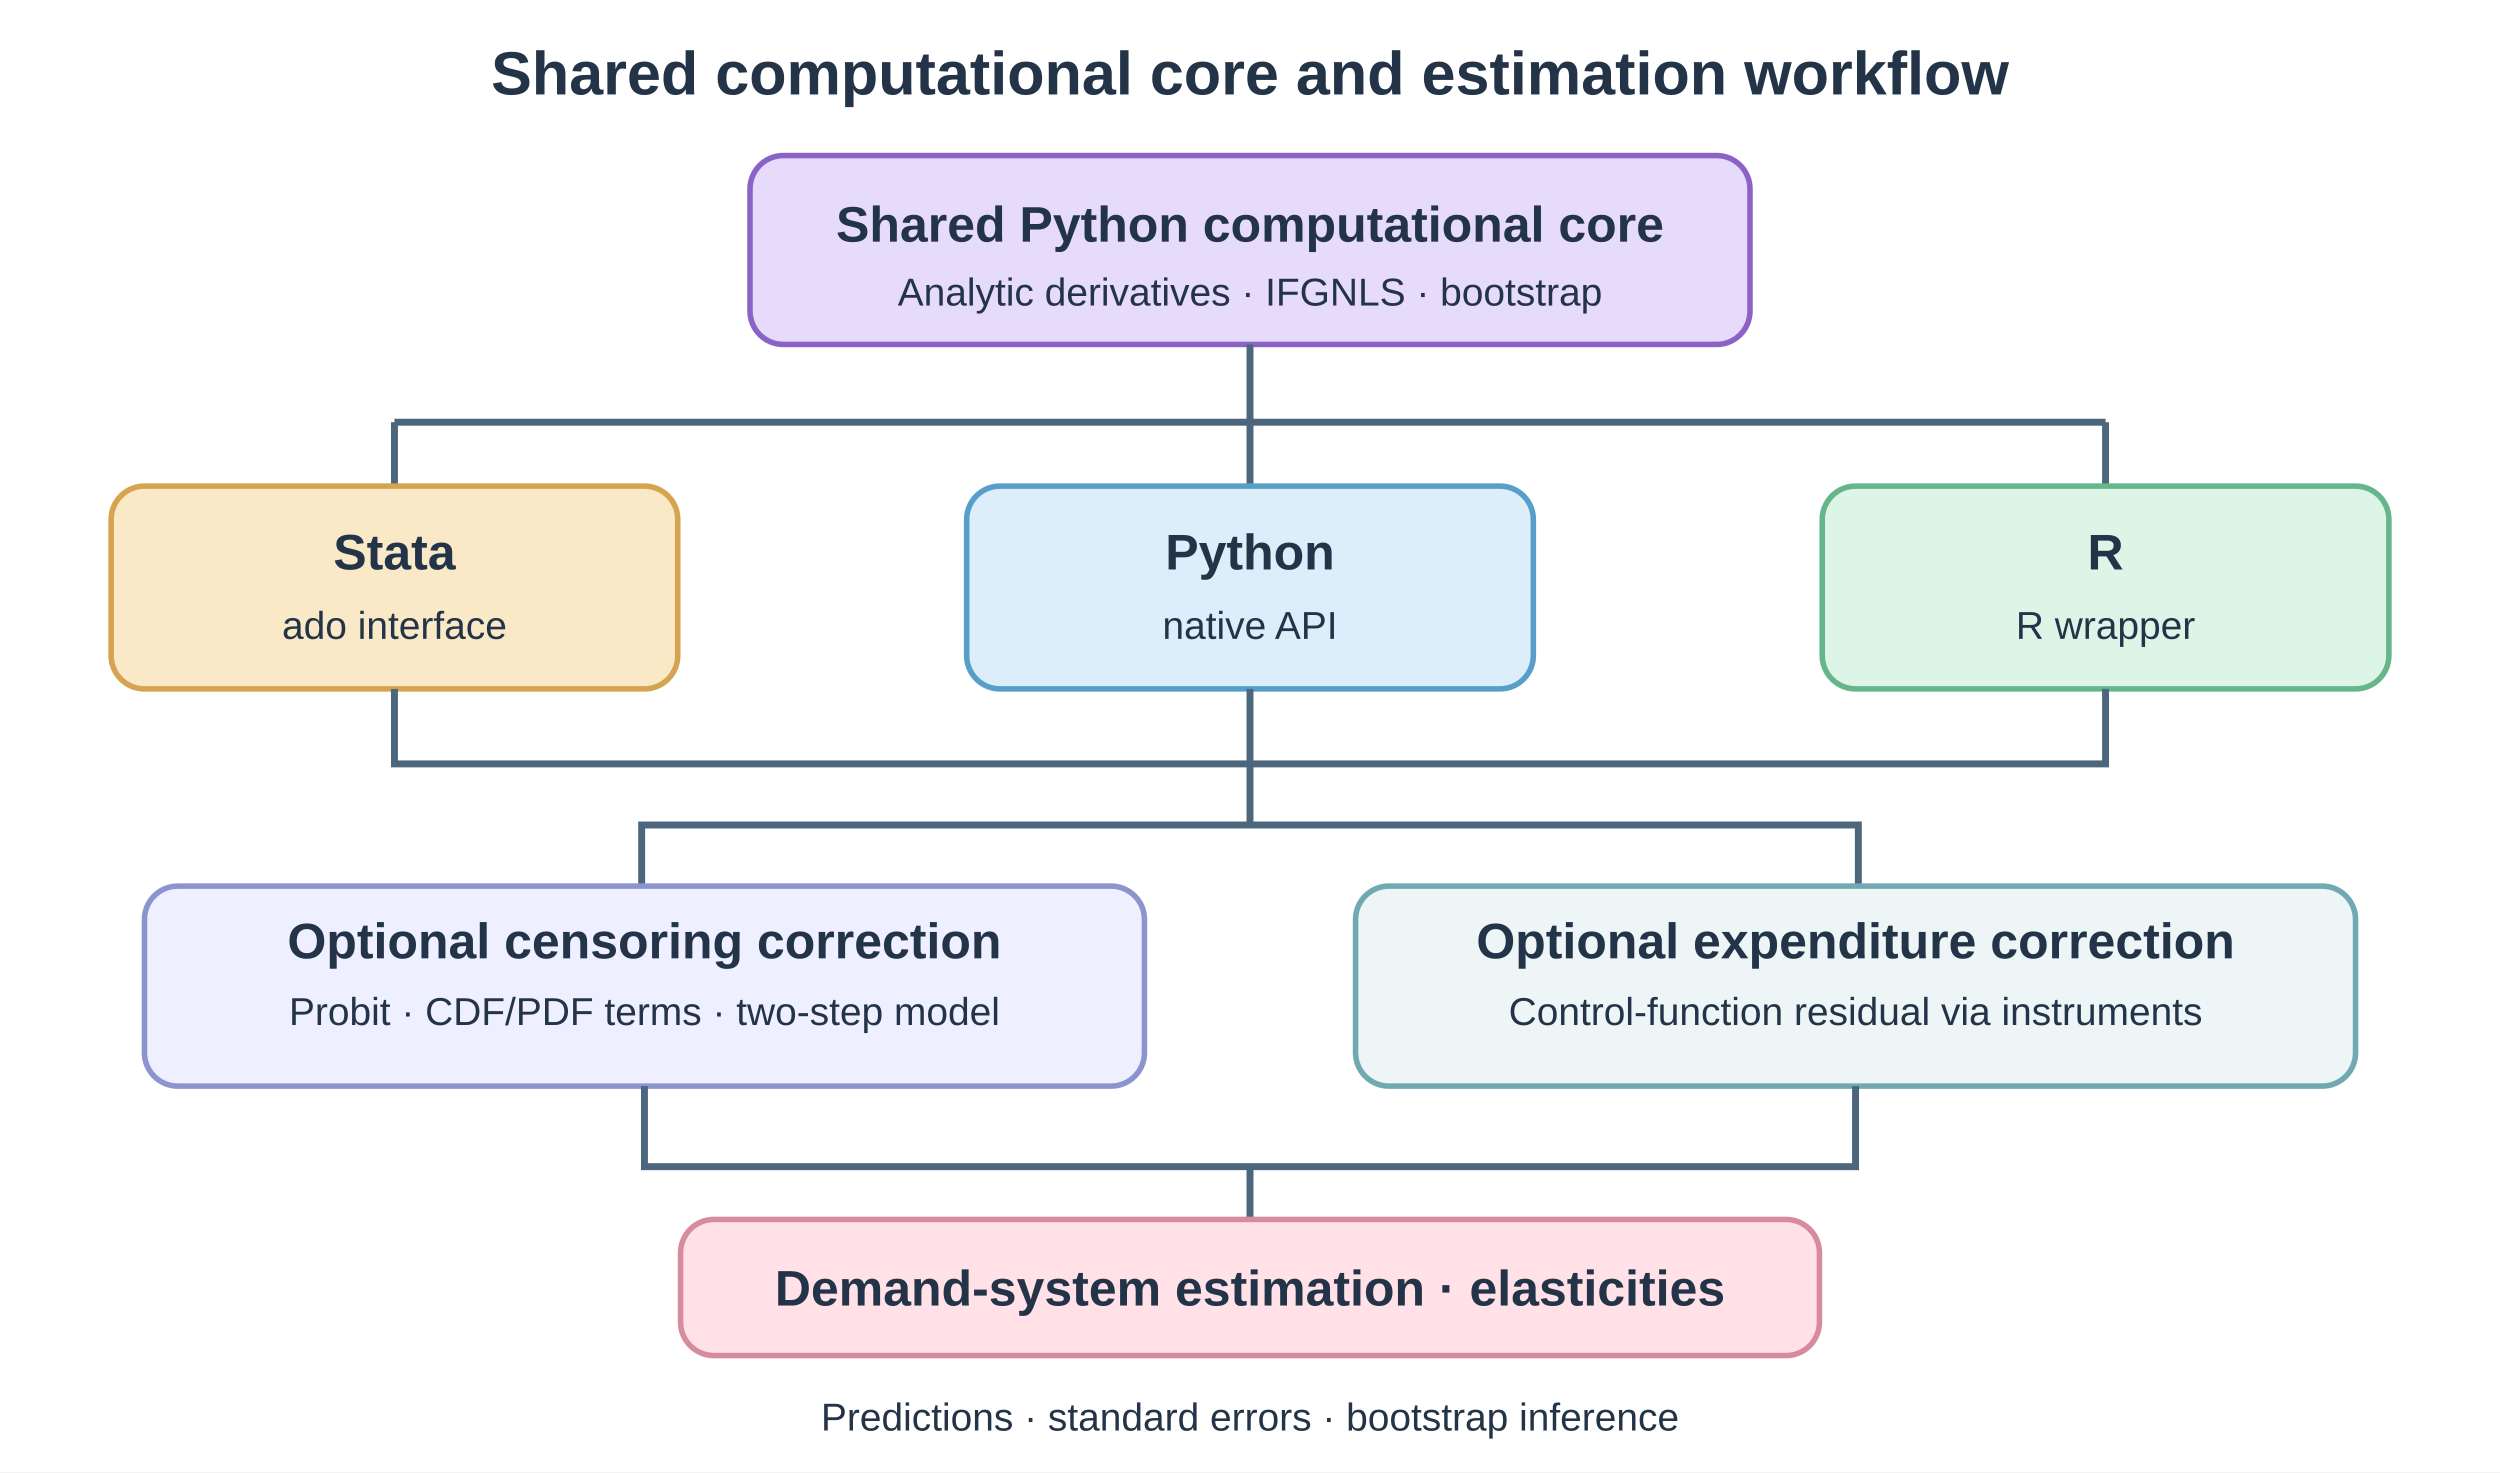
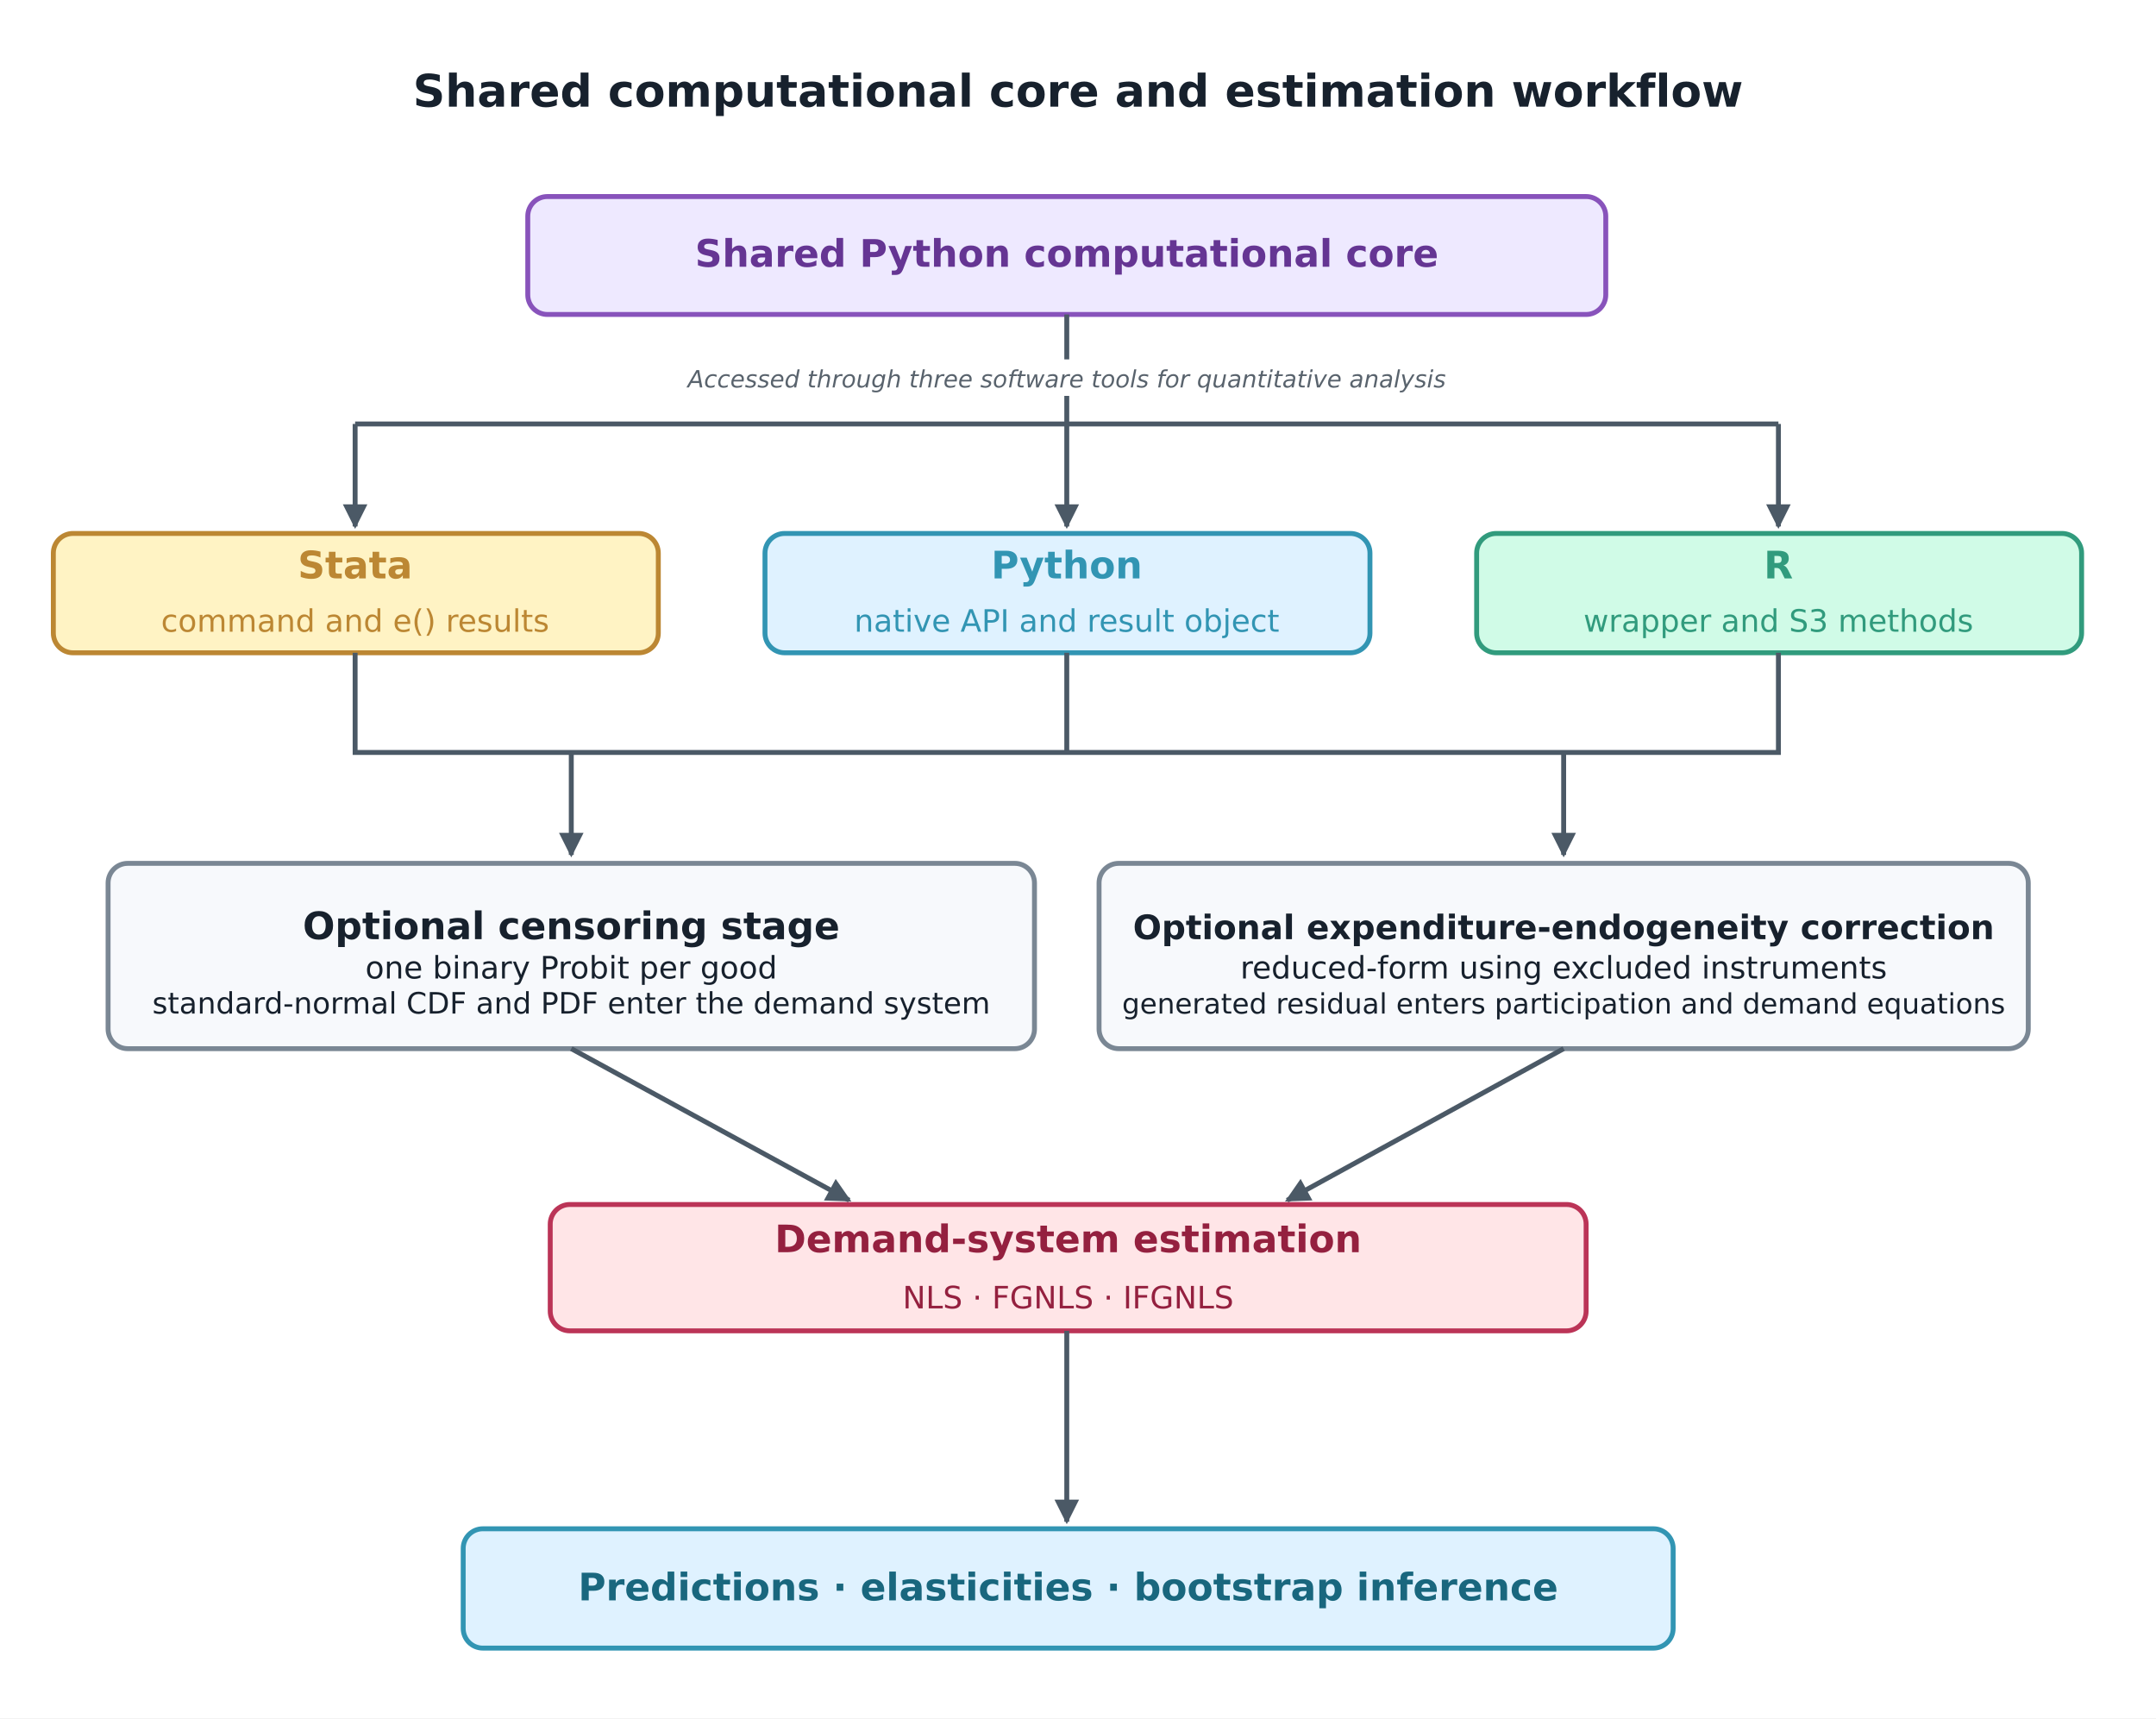
- <svg xmlns="http://www.w3.org/2000/svg" viewBox="0 0 900 530" role="img" aria-label="Architecture of pyquaidsce: Python computational core shared by Stata, Python and R interfaces with optional censoring and endogeneity corrections.">
-   <style>text{font-family:Arial,sans-serif;fill:#243448}.title{font-size:22px;font-weight:bold}.sub{font-size:14px}.box{stroke-width:2;rx:12}.line{stroke:#4c667d;stroke-width:2.5;fill:none} .mid{font-size:18px;font-weight:bold}</style>
-   <rect width="900" height="530" fill="white" />
-   <text x="450" y="34" font-size="23" text-anchor="middle" class="title">Shared computational core and estimation workflow</text>
-   <rect x="270" y="56" width="360" height="68" class="box" fill="#e6dbfa" stroke="#8b63c7" />
-   <text x="450" y="87" text-anchor="middle" class="mid">Shared Python computational core</text>
-   <text x="450" y="110" text-anchor="middle" class="sub">Analytic derivatives · IFGNLS · bootstrap</text>
-   <path d="M450 124V152M142 152H758M142 152V175M450 152V175M758 152V175" class="line" />
-   <rect x="40" y="175" width="204" height="73" class="box" fill="#f9e9c7" stroke="#d6a451" />
-   <text x="142" y="205" text-anchor="middle" class="mid">Stata</text>
-   <text x="142" y="230" text-anchor="middle" class="sub">ado interface</text>
-   <rect x="348" y="175" width="204" height="73" class="box" fill="#dceefa" stroke="#579fc9" />
-   <text x="450" y="205" text-anchor="middle" class="mid">Python</text>
-   <text x="450" y="230" text-anchor="middle" class="sub">native API</text>
-   <rect x="656" y="175" width="204" height="73" class="box" fill="#dcf5e6" stroke="#67b58a" />
-   <text x="758" y="205" text-anchor="middle" class="mid">R</text>
-   <text x="758" y="230" text-anchor="middle" class="sub">R wrapper</text>
-   <path d="M142 248V275H758V248M450 248V275M450 275V297" class="line" />
-   <path d="M450 297H231V319M450 297H669V319" class="line" />
-   <rect x="52" y="319" width="360" height="72" class="box" fill="#eef0ff" stroke="#8c94ce" />
-   <text x="232" y="345" text-anchor="middle" class="mid">Optional censoring correction</text>
-   <text x="232" y="369" text-anchor="middle" class="sub">Probit · CDF/PDF terms · two-step model</text>
-   <rect x="488" y="319" width="360" height="72" class="box" fill="#edf5f7" stroke="#70a9b1" />
-   <text x="668" y="345" text-anchor="middle" class="mid">Optional expenditure correction</text>
-   <text x="668" y="369" text-anchor="middle" class="sub">Control-function residual via instruments</text>
-   <path d="M232 391V420H450M668 391V420H450M450 420V439" class="line" />
-   <rect x="245" y="439" width="410" height="49" class="box" fill="#ffe1e7" stroke="#d78b9e" />
-   <text x="450" y="470" text-anchor="middle" class="mid">Demand-system estimation · elasticities</text>
-   <text x="450" y="515" text-anchor="middle" class="sub">Predictions · standard errors · bootstrap inference</text>
+ <svg xmlns="http://www.w3.org/2000/svg" width="1536" height="1224" viewBox="0 0 1536 1224" role="img" aria-labelledby="title desc">
+   <defs>
+     <marker id="arrow" viewBox="0 0 10 10" refX="9" refY="5" markerWidth="5" markerHeight="5" orient="auto-start-reverse">
+       <path d="M0 0L10 5L0 10Z" fill="#4b5966" />
+     </marker>
+   </defs>
+   <rect width="1536" height="1224" fill="white" />
+   <text x="768" y="76" text-anchor="middle" font-family="DejaVu Sans, sans-serif" font-size="32" fill="#17212d" font-weight="bold">Shared computational core and estimation workflow</text>
+   <rect x="376" y="140" width="768" height="84" rx="14" fill="#eee9ff" stroke="#8853bb" stroke-width="3.5" />
+   <text x="760" y="190" text-anchor="middle" font-family="DejaVu Sans, sans-serif" font-size="27" fill="#653593" font-weight="bold">Shared Python computational core</text>
+   <path d="M760 224V302" fill="none" stroke="#4b5966" stroke-width="3.5" />
+   <path d="M253 302H1267" fill="none" stroke="#4b5966" stroke-width="3.5" />
+   <path d="M253 302V375" fill="none" stroke="#4b5966" stroke-width="3.5" marker-end="url(#arrow)" />
+   <path d="M760 302V375" fill="none" stroke="#4b5966" stroke-width="3.5" marker-end="url(#arrow)" />
+   <path d="M1267 302V375" fill="none" stroke="#4b5966" stroke-width="3.5" marker-end="url(#arrow)" />
+   <rect x="479" y="256" width="562" height="26" fill="white" />
+   <text x="760" y="276" text-anchor="middle" font-family="DejaVu Sans, sans-serif" font-size="17" fill="#59636d" font-style="italic">Accessed through three software tools for quantitative analysis</text>
+   <rect x="38" y="380" width="431" height="85" rx="14" fill="#fff3c4" stroke="#bc8733" stroke-width="3.5" />
+   <text x="253" y="412" text-anchor="middle" font-family="DejaVu Sans, sans-serif" font-size="27" fill="#bc8733" font-weight="bold">Stata</text>
+   <text x="253" y="450" text-anchor="middle" font-family="DejaVu Sans, sans-serif" font-size="22" fill="#bc8733">command and e() results</text>
+   <rect x="545" y="380" width="431" height="85" rx="14" fill="#dff2ff" stroke="#3295b3" stroke-width="3.5" />
+   <text x="760" y="412" text-anchor="middle" font-family="DejaVu Sans, sans-serif" font-size="27" fill="#3295b3" font-weight="bold">Python</text>
+   <text x="760" y="450" text-anchor="middle" font-family="DejaVu Sans, sans-serif" font-size="22" fill="#3295b3">native API and result object</text>
+   <rect x="1052" y="380" width="431" height="85" rx="14" fill="#d0fbe7" stroke="#319b7d" stroke-width="3.5" />
+   <text x="1267" y="412" text-anchor="middle" font-family="DejaVu Sans, sans-serif" font-size="27" fill="#319b7d" font-weight="bold">R</text>
+   <text x="1267" y="450" text-anchor="middle" font-family="DejaVu Sans, sans-serif" font-size="22" fill="#319b7d">wrapper and S3 methods</text>
+   <path d="M253 465V536H1267V465" fill="none" stroke="#4b5966" stroke-width="3.5" />
+   <path d="M760 465V536" fill="none" stroke="#4b5966" stroke-width="3.5" />
+   <path d="M407 536V609" fill="none" stroke="#4b5966" stroke-width="3.5" marker-end="url(#arrow)" />
+   <path d="M1114 536V609" fill="none" stroke="#4b5966" stroke-width="3.5" marker-end="url(#arrow)" />
+   <rect x="77" y="615" width="660" height="132" rx="14" fill="#f7f9fc" stroke="#7a8794" stroke-width="3.5" />
+   <text x="407" y="669" text-anchor="middle" font-family="DejaVu Sans, sans-serif" font-size="27" fill="#17212d" font-weight="bold">Optional censoring stage</text>
+   <text x="407" y="697" text-anchor="middle" font-family="DejaVu Sans, sans-serif" font-size="22" fill="#17212d">one binary Probit per good</text>
+   <text x="407" y="722" text-anchor="middle" font-family="DejaVu Sans, sans-serif" font-size="21" fill="#17212d">standard-normal CDF and PDF enter the demand system</text>
+   <rect x="783" y="615" width="662" height="132" rx="14" fill="#f7f9fc" stroke="#7a8794" stroke-width="3.5" />
+   <text x="1114" y="669" text-anchor="middle" font-family="DejaVu Sans, sans-serif" font-size="24" fill="#17212d" font-weight="bold">Optional expenditure-endogeneity correction</text>
+   <text x="1114" y="697" text-anchor="middle" font-family="DejaVu Sans, sans-serif" font-size="22" fill="#17212d">reduced-form using excluded instruments</text>
+   <text x="1114" y="722" text-anchor="middle" font-family="DejaVu Sans, sans-serif" font-size="20" fill="#17212d">generated residual enters participation and demand equations</text>
+   <path d="M407 747L605 855" fill="none" stroke="#4b5966" stroke-width="3.5" marker-end="url(#arrow)" />
+   <path d="M1114 747L917 855" fill="none" stroke="#4b5966" stroke-width="3.5" marker-end="url(#arrow)" />
+   <rect x="392" y="858" width="738" height="90" rx="14" fill="#ffe5e7" stroke="#bb3457" stroke-width="3.5" />
+   <text x="761" y="892" text-anchor="middle" font-family="DejaVu Sans, sans-serif" font-size="27" fill="#94203f" font-weight="bold">Demand-system estimation</text>
+   <text x="761" y="932" text-anchor="middle" font-family="DejaVu Sans, sans-serif" font-size="22" fill="#94203f">NLS · FGNLS · IFGNLS</text>
+   <path d="M760 948V1084" fill="none" stroke="#4b5966" stroke-width="3.5" marker-end="url(#arrow)" />
+   <rect x="330" y="1089" width="862" height="85" rx="14" fill="#dff2ff" stroke="#3295b3" stroke-width="3.5" />
+   <text x="761" y="1140" text-anchor="middle" font-family="DejaVu Sans, sans-serif" font-size="27" fill="#19677e" font-weight="bold">Predictions · elasticities · bootstrap inference</text>
</svg>
